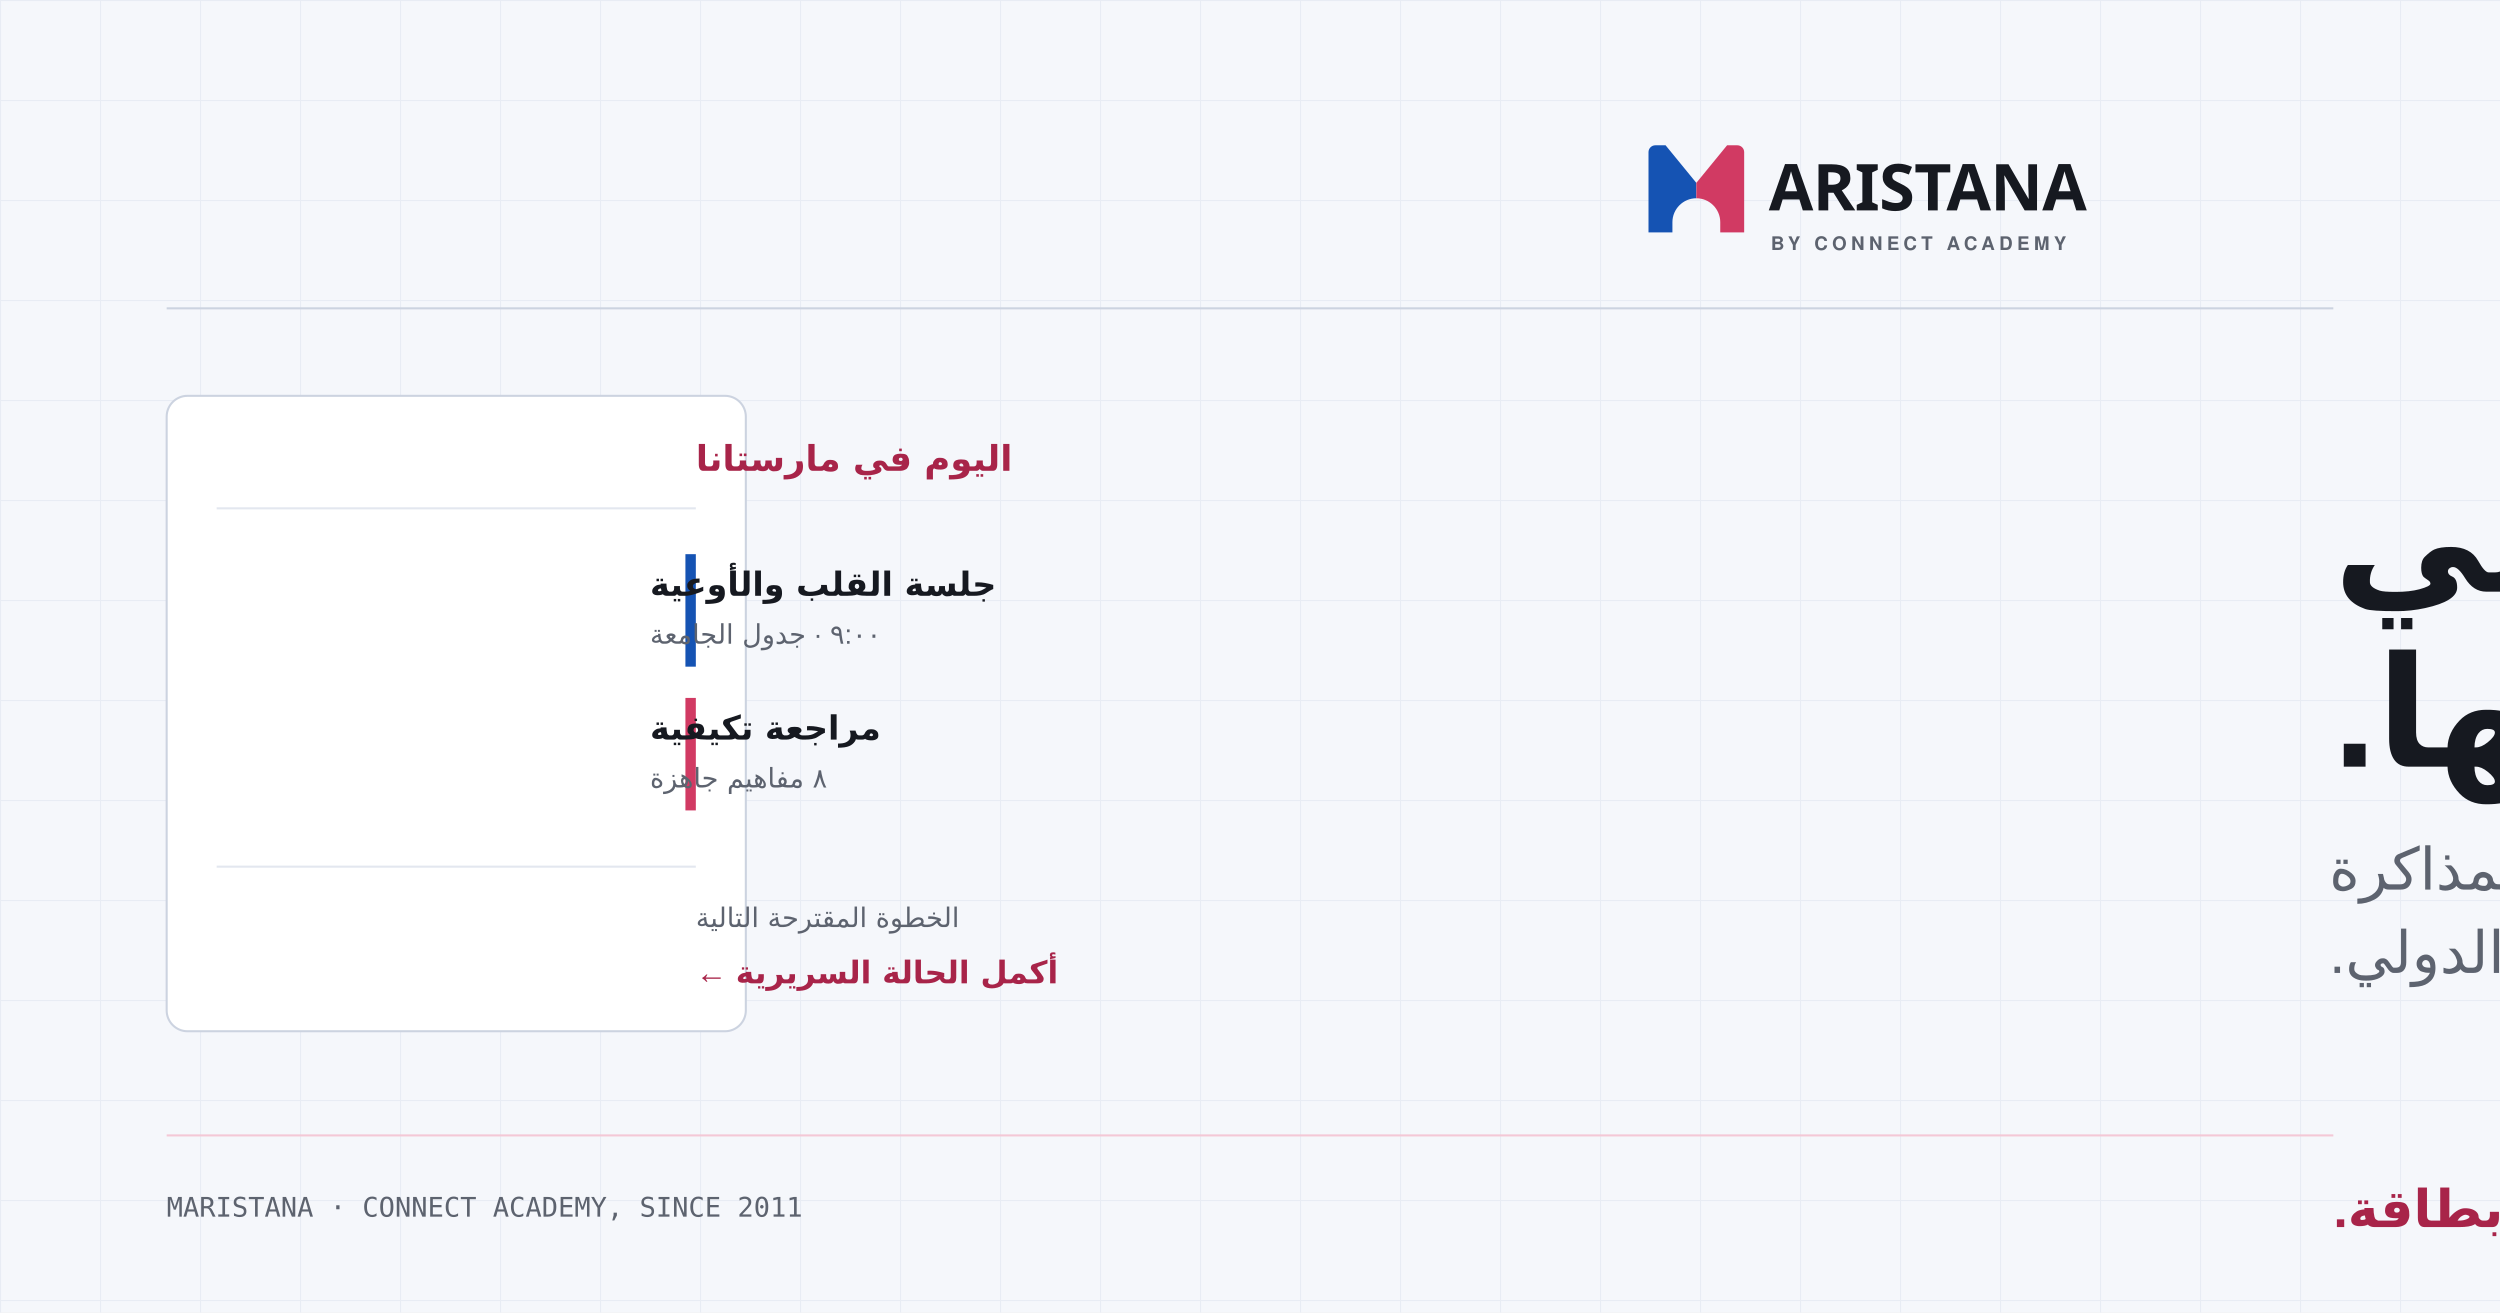
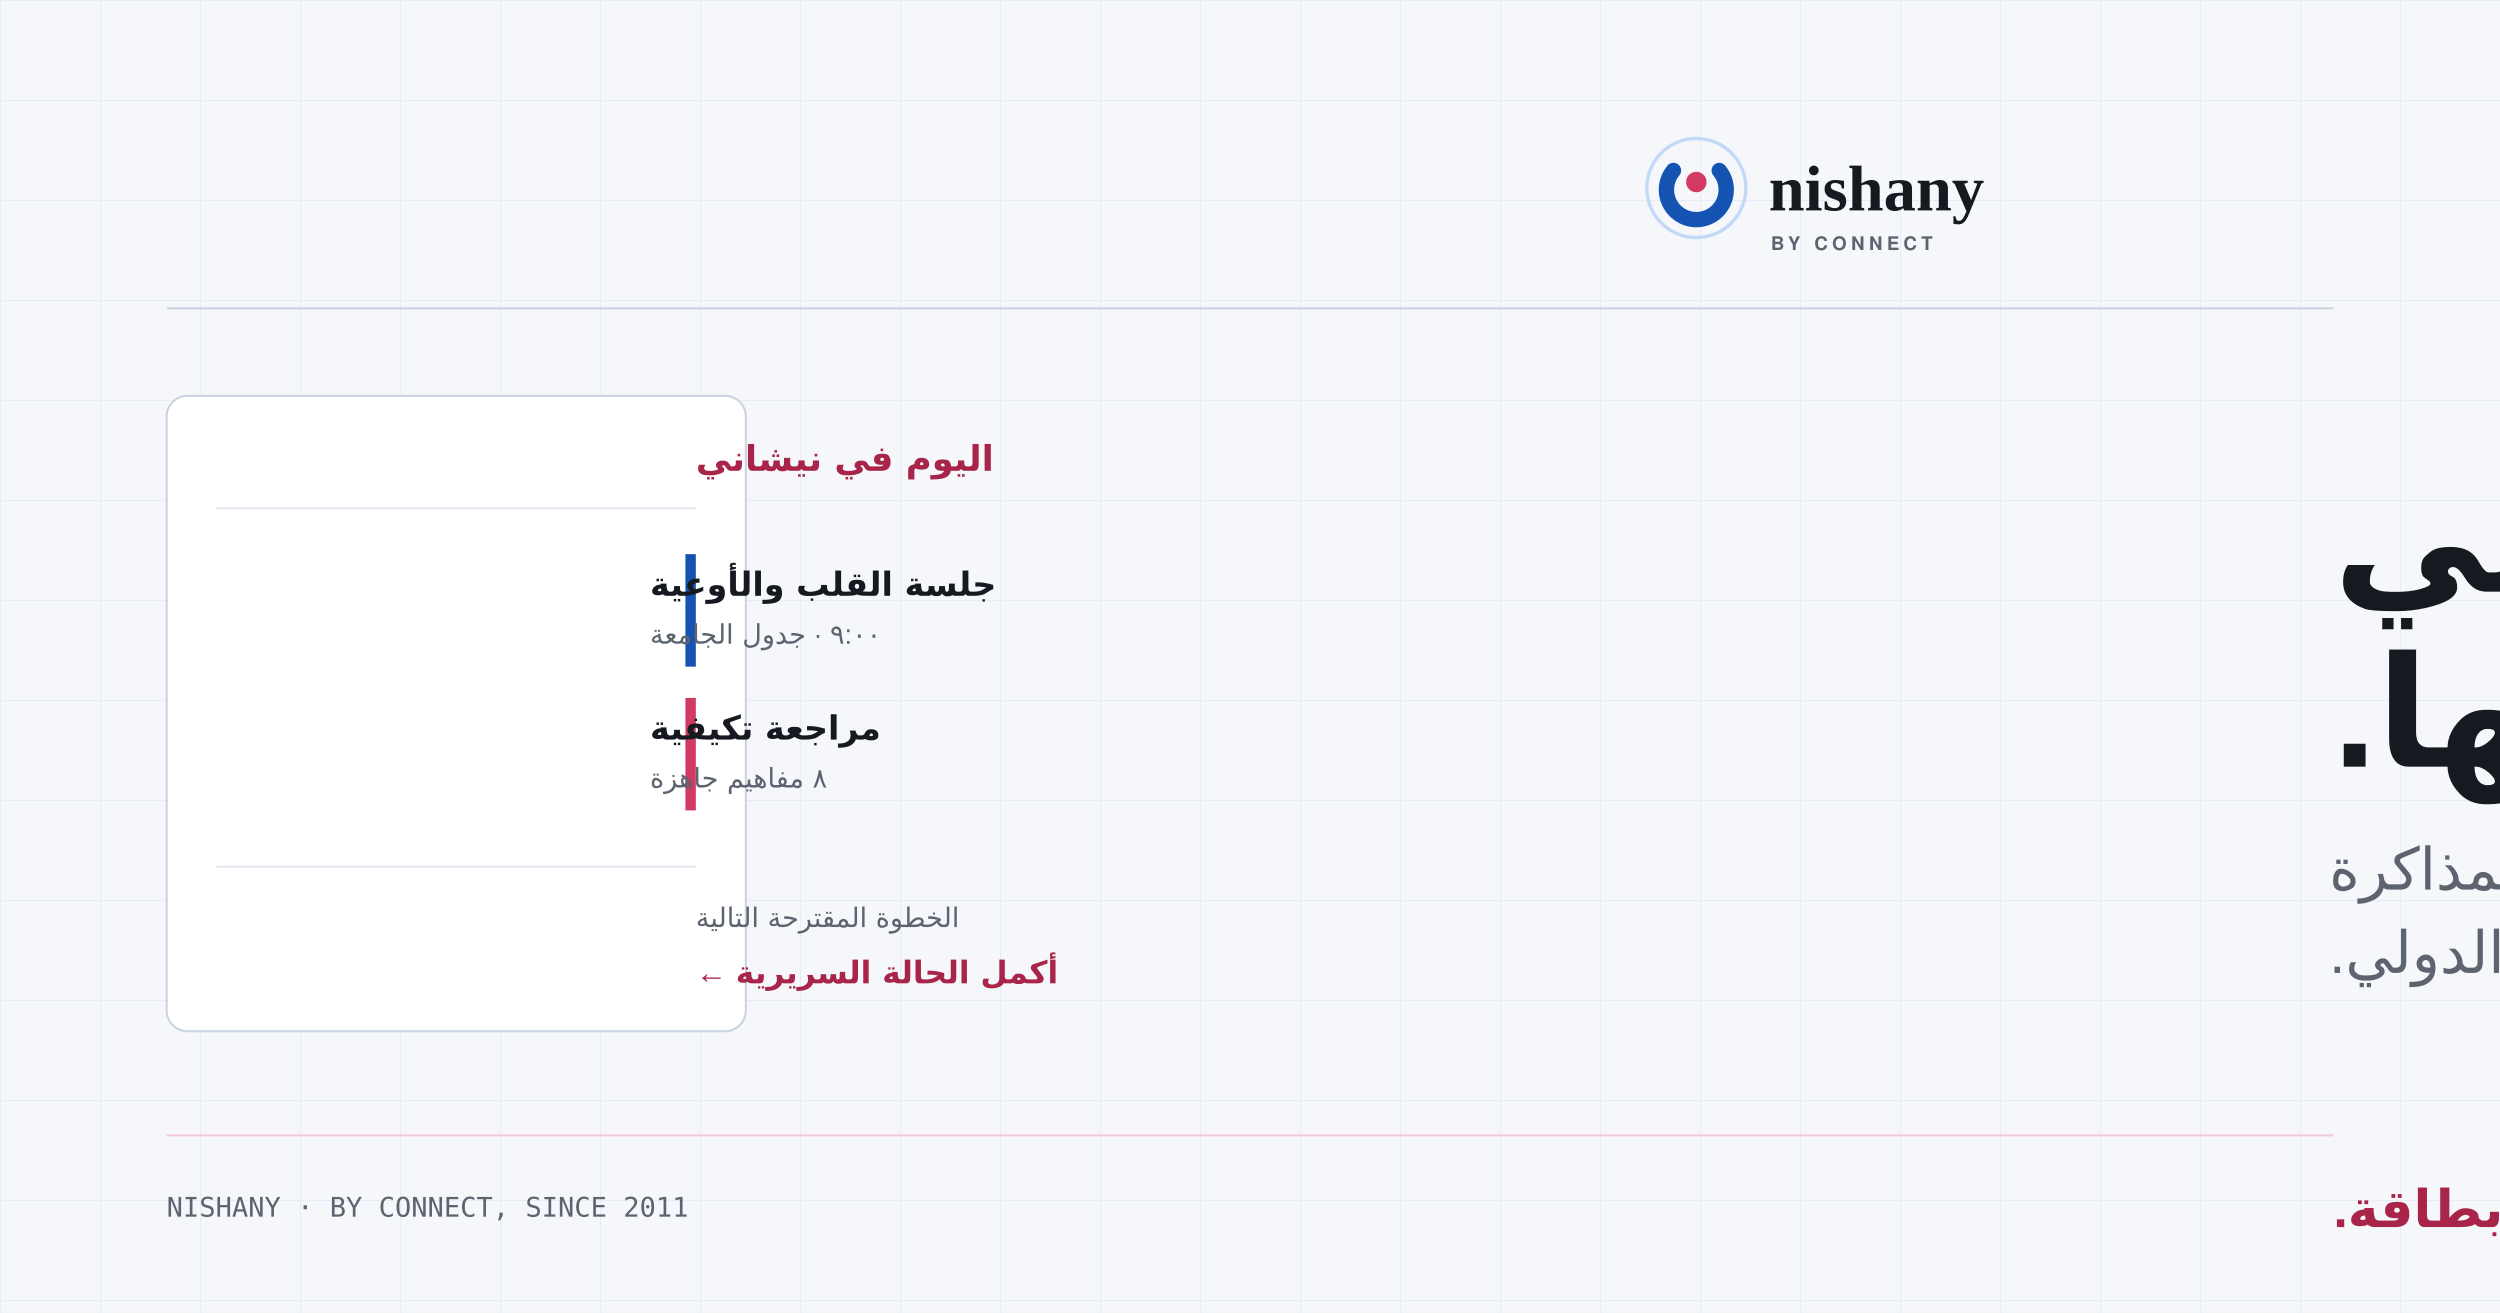
<svg xmlns="http://www.w3.org/2000/svg" width="1200" height="630" viewBox="0 0 1200 630">
  <defs>
    <pattern id="grid" width="48" height="48" patternUnits="userSpaceOnUse">
      <path d="M48 0H0V48" fill="none" stroke="#e8ecf4" stroke-width="1" />
    </pattern>
  </defs>
  <rect width="1200" height="630" fill="#f5f7fb" />
  <rect width="1200" height="630" fill="url(#grid)" />
  <g transform="translate(788 64) scale(.82)">
-     <path fill="#1553b3" d="M4 58V11C4 8.8 5.8 7 8 7h6l18 22v9c-7.7 0-14 6.3-14 14v6H4Z" />
-     <path fill="#d13a63" d="M60 58V11c0-2.2-1.8-4-4-4h-6L32 29v9c7.7 0 14 6.3 14 14v6h14Z" />
+     <circle cx="32" cy="32" r="29" stroke="#c4d9f7" stroke-width="2" fill="none" />
+     <path d="M18.6 21.75 A17.5 17.5 0 1 0 45.4 21.75" stroke="#1553b3" stroke-width="9" stroke-linecap="round" fill="none" />
+     <circle cx="32" cy="28.5" r="6" fill="#d13a63" />
  </g>
-   <text x="849" y="101" fill="#161920" font-family="Orbitron, Jost, Futura, sans-serif" font-size="31" font-weight="700" letter-spacing="-.3">ARISTANA</text>
-   <text x="850" y="120" fill="#5d636f" font-family="Geist, Helvetica, Arial, sans-serif" font-size="9" font-weight="600" letter-spacing="2.1">BY CONNECT ACADEMY</text>
+   <text x="849" y="101" fill="#161920" font-family="Baloo 2, Baloo, Century Gothic, sans-serif" font-size="31" font-weight="800" letter-spacing="0">nishany</text>
+   <text x="850" y="120" fill="#5d636f" font-family="Geist, Helvetica, Arial, sans-serif" font-size="9" font-weight="600" letter-spacing="2.1">BY CONNECT</text>
  <line x1="80" y1="148" x2="1120" y2="148" stroke="#ccd3e0" />
  <text x="1120" y="284" text-anchor="end" direction="rtl" font-family="Geeza Pro, SF Arabic, Arial, sans-serif" font-size="74" font-weight="700" fill="#161920">تعلّم الطب بالطريقة التي</text>
  <text x="1120" y="368" text-anchor="end" direction="rtl" font-family="Geeza Pro, SF Arabic, Arial, sans-serif" font-size="74" font-weight="700" fill="#161920">ستمارسه بها.</text>
  <text x="1118" y="427" text-anchor="end" direction="rtl" font-family="Geeza Pro, SF Arabic, Arial, sans-serif" font-size="28" fill="#5d636f">منهج جامعتك المصرية، جاهز للمذاكرة</text>
  <text x="1118" y="467" text-anchor="end" direction="rtl" font-family="Geeza Pro, SF Arabic, Arial, sans-serif" font-size="28" fill="#5d636f">بتدريب سريري مبني على المنهج الدولي.</text>
  <rect x="80" y="190" width="278" height="305" rx="10" fill="#fff" stroke="#ccd3e0" />
-   <text x="334" y="226" text-anchor="end" direction="rtl" font-family="Geeza Pro, SF Arabic, Arial, sans-serif" font-size="17" font-weight="700" fill="#a82449">اليوم في مارستانا</text>
+   <text x="334" y="226" text-anchor="end" direction="rtl" font-family="Geeza Pro, SF Arabic, Arial, sans-serif" font-size="17" font-weight="700" fill="#a82449">اليوم في نيشاني</text>
  <line x1="104" y1="244" x2="334" y2="244" stroke="#e3e7ef" />
  <rect x="329" y="266" width="5" height="54" fill="#1553b3" />
  <text x="312" y="286" text-anchor="end" direction="rtl" font-family="Geeza Pro, SF Arabic, Arial, sans-serif" font-size="16" font-weight="700" fill="#161920">جلسة القلب والأوعية</text>
  <text x="312" y="309" text-anchor="end" direction="rtl" font-family="Geeza Pro, SF Arabic, Arial, sans-serif" font-size="13" fill="#5d636f">٩:٠٠ · جدول الجامعة</text>
  <rect x="329" y="335" width="5" height="54" fill="#d13a63" />
  <text x="312" y="355" text-anchor="end" direction="rtl" font-family="Geeza Pro, SF Arabic, Arial, sans-serif" font-size="16" font-weight="700" fill="#161920">مراجعة تكيفية</text>
  <text x="312" y="378" text-anchor="end" direction="rtl" font-family="Geeza Pro, SF Arabic, Arial, sans-serif" font-size="13" fill="#5d636f">٨ مفاهيم جاهزة</text>
  <line x1="104" y1="416" x2="334" y2="416" stroke="#e3e7ef" />
  <text x="334" y="445" text-anchor="end" direction="rtl" font-family="Geeza Pro, SF Arabic, Arial, sans-serif" font-size="13" fill="#5d636f">الخطوة المقترحة التالية</text>
  <text x="334" y="472" text-anchor="end" direction="rtl" font-family="Geeza Pro, SF Arabic, Arial, sans-serif" font-size="15" font-weight="700" fill="#a82449">أكمل الحالة السريرية ←</text>
  <line x1="80" y1="545" x2="1120" y2="545" stroke="#f4c8d6" />
  <text x="1120" y="589" text-anchor="end" direction="rtl" font-family="Geeza Pro, SF Arabic, Arial, sans-serif" font-size="25" font-weight="700" fill="#a82449">وصول كامل لمدة ٣ أيام. من غير بطاقة.</text>
-   <text x="80" y="584" font-family="Geist Mono, monospace" font-size="13" fill="#5d636f">MARISTANA · CONNECT ACADEMY, SINCE 2011</text>
+   <text x="80" y="584" font-family="Geist Mono, monospace" font-size="13" fill="#5d636f">NISHANY · BY CONNECT, SINCE 2011</text>
</svg>
